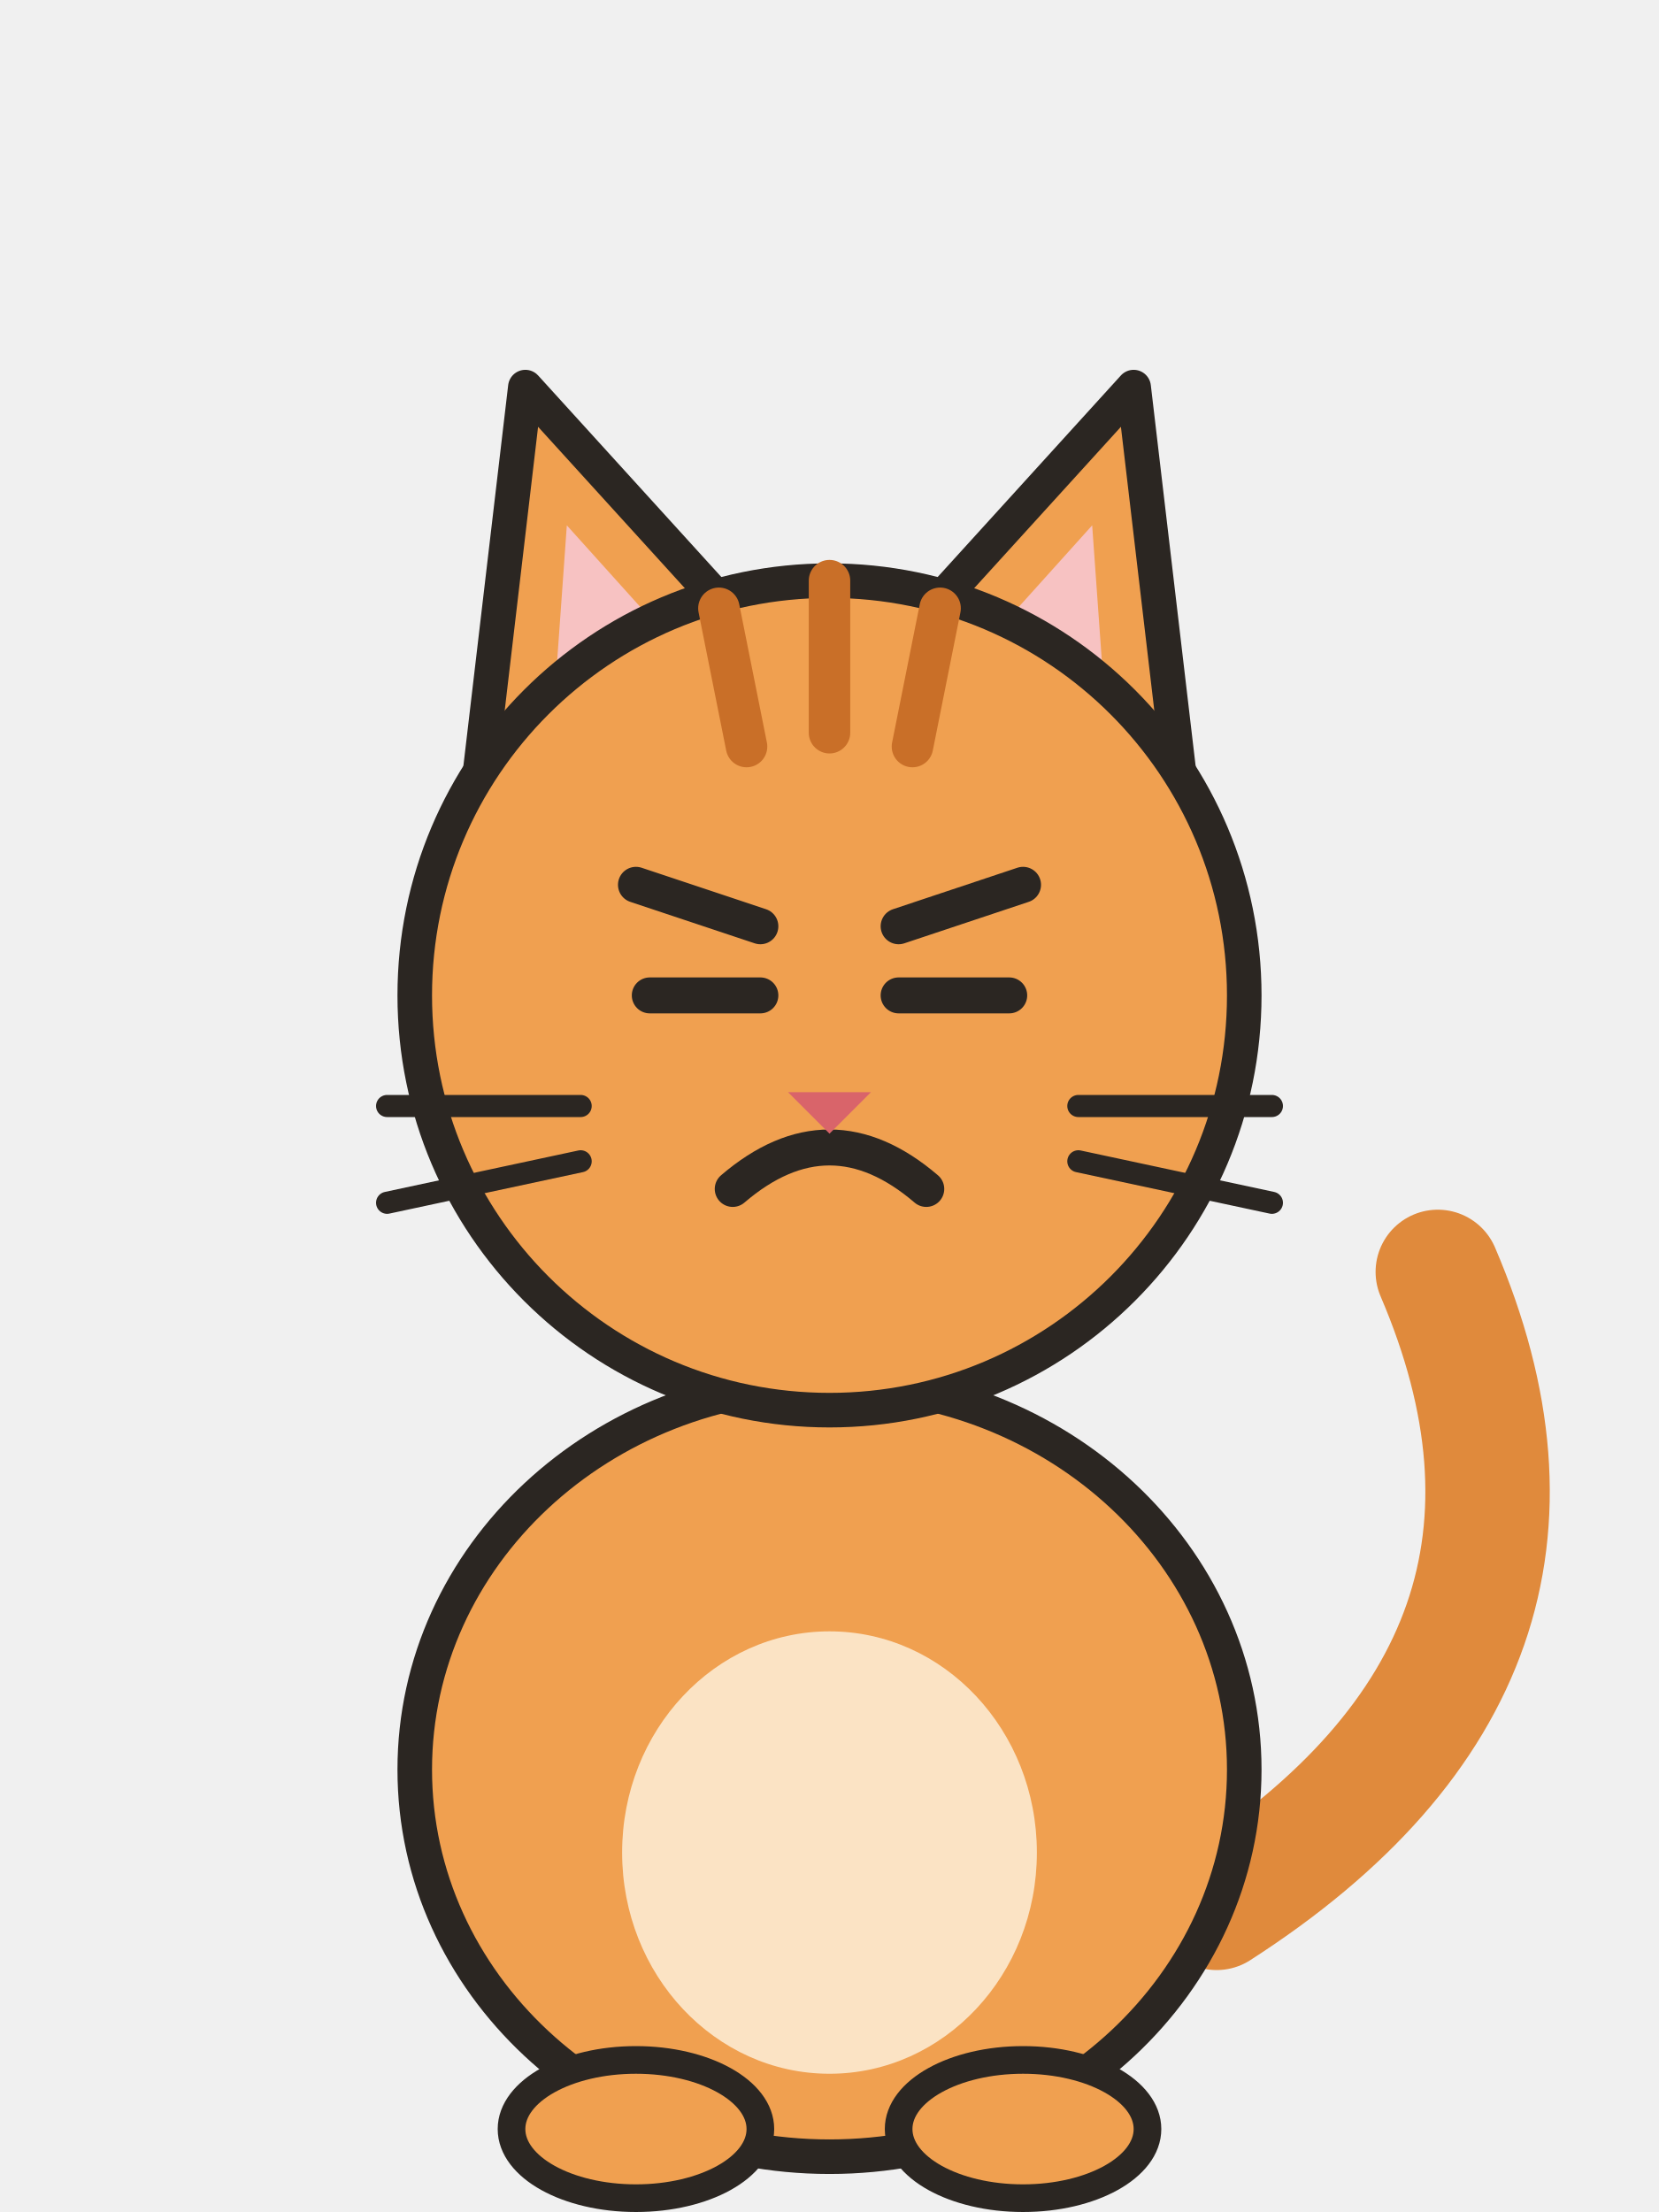
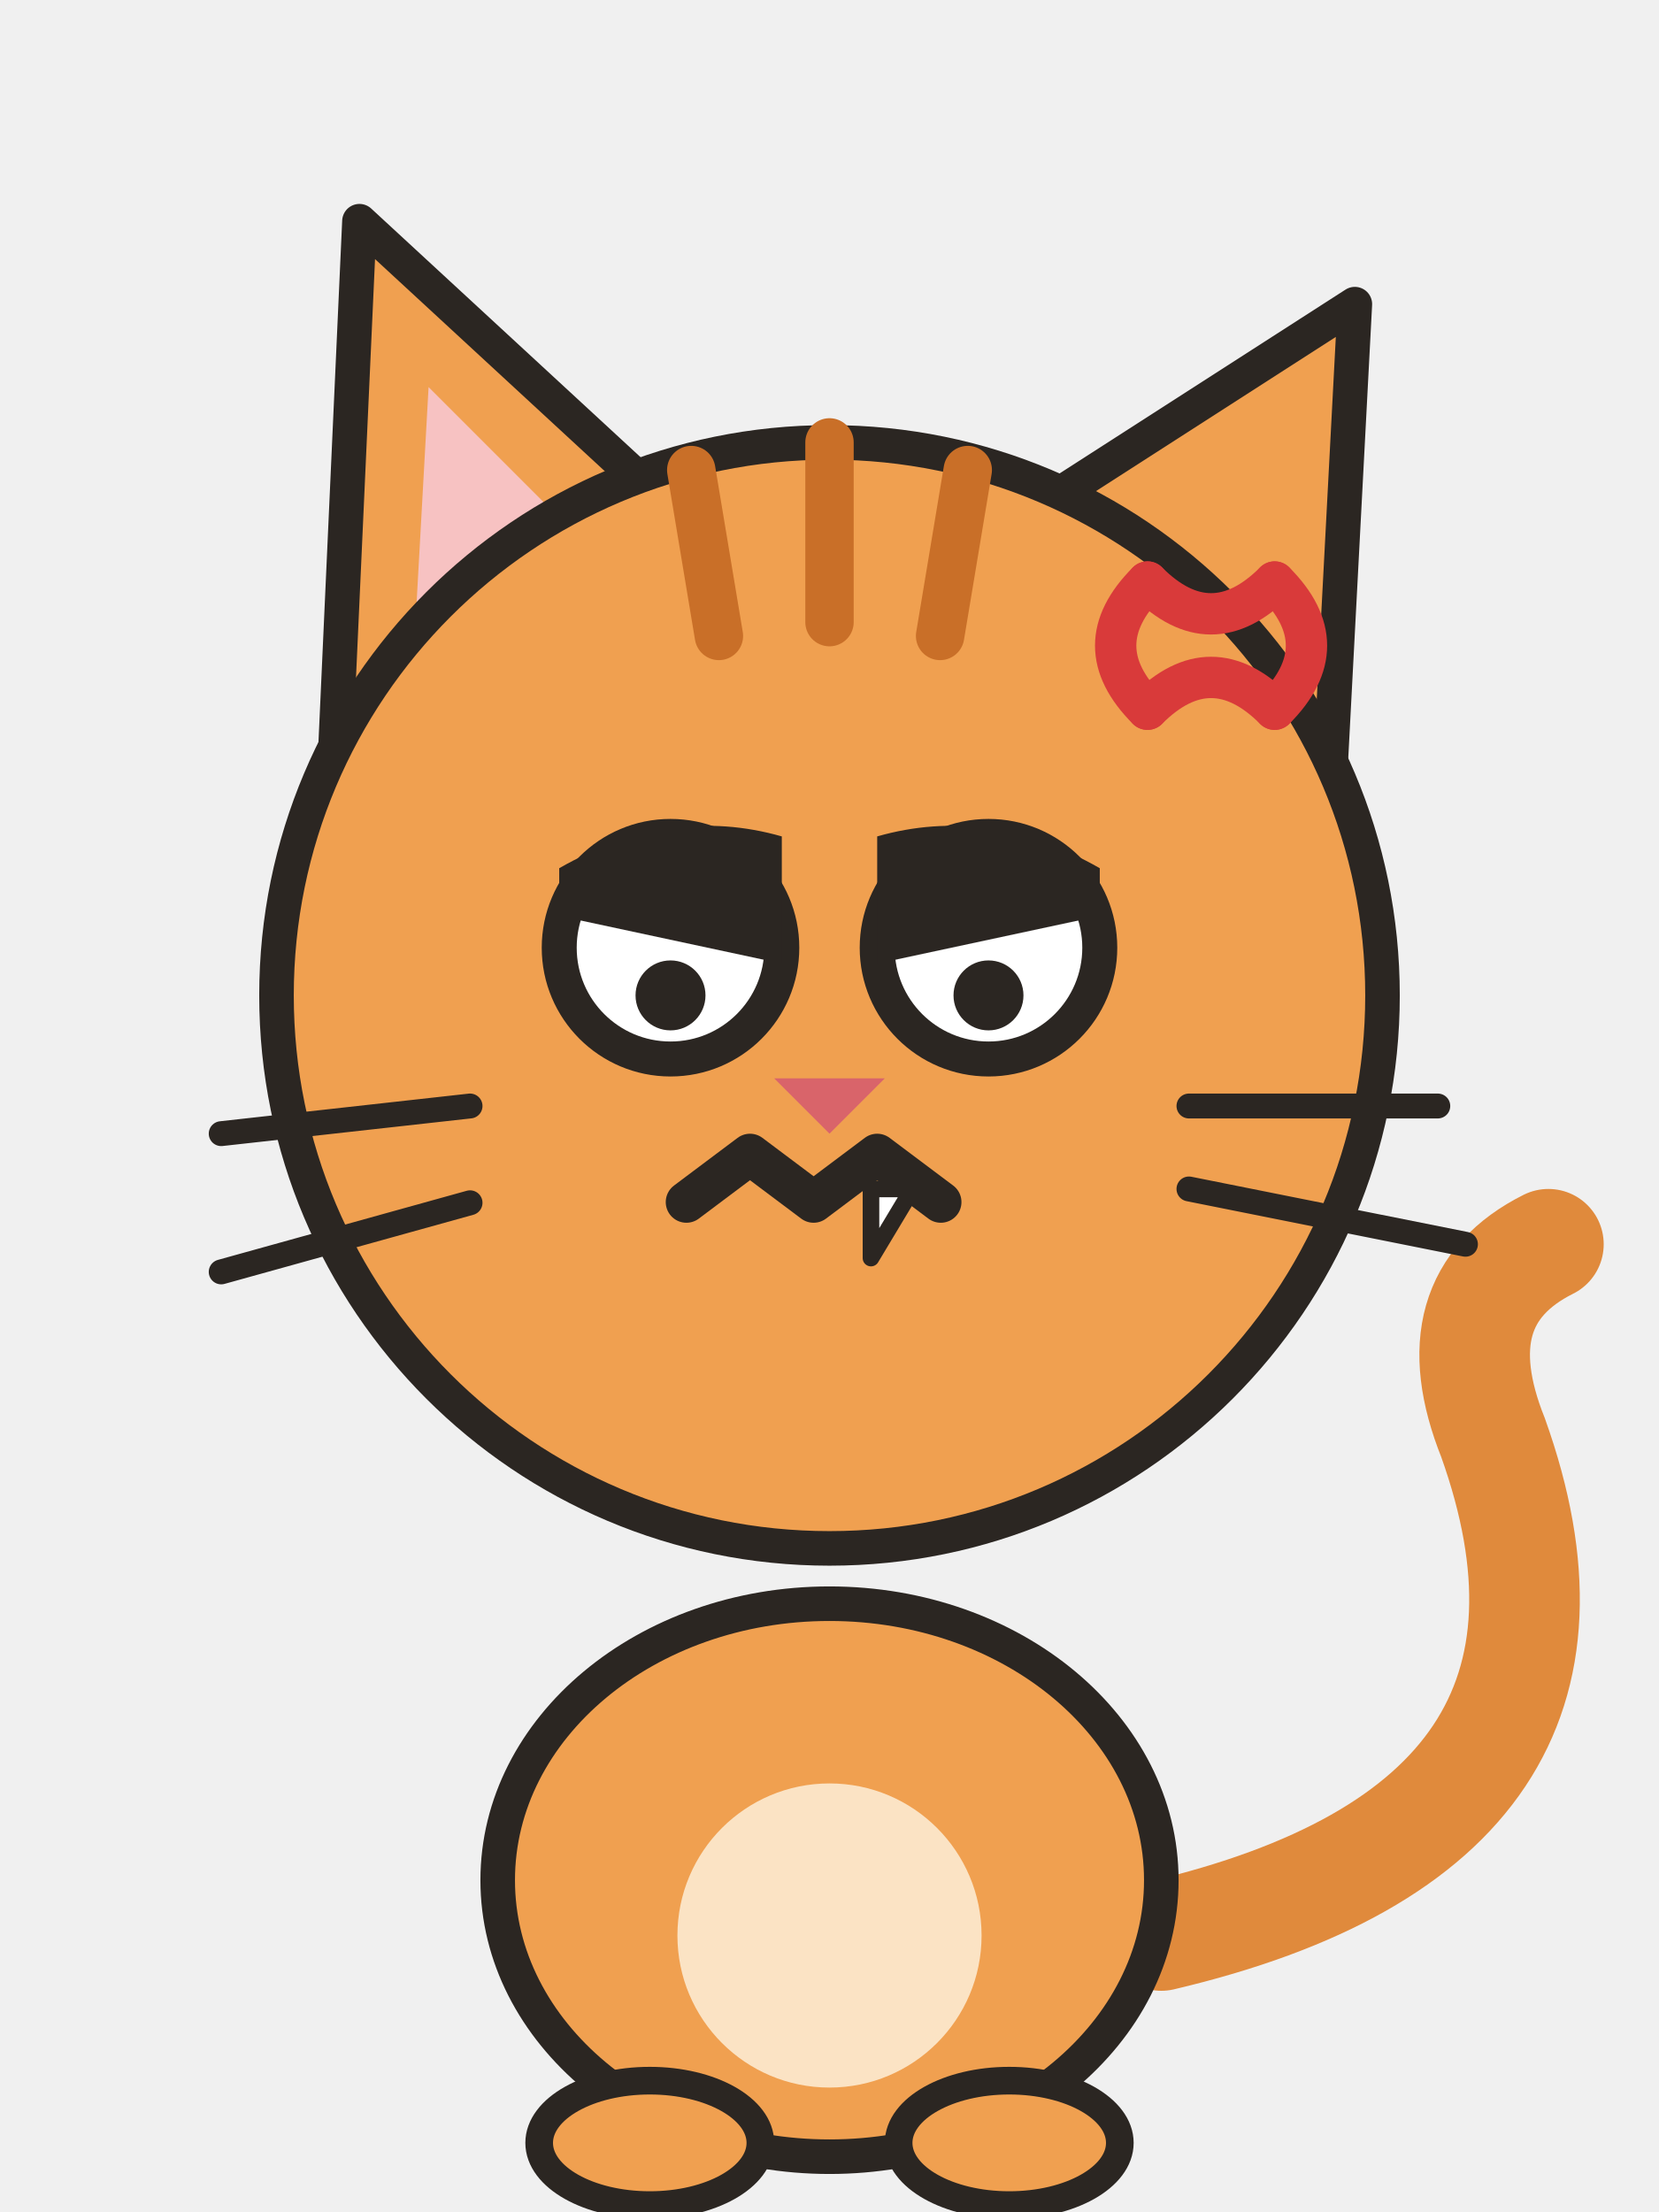
- <svg xmlns="http://www.w3.org/2000/svg" viewBox="0 0 120 160" width="120" height="160">
-   <path d="M88 138 Q116 120 104 92" stroke="#e08a3c" stroke-width="9" stroke-linecap="round" fill="none" />
-   <ellipse cx="60" cy="128" rx="30" ry="28" fill="#f0a050" stroke="#2b2622" stroke-width="2.5" />
-   <ellipse cx="60" cy="134" rx="15" ry="16" fill="#fbe3c4" />
-   <ellipse cx="46" cy="154" rx="9" ry="5" fill="#f0a050" stroke="#2b2622" stroke-width="2" />
-   <ellipse cx="74" cy="154" rx="9" ry="5" fill="#f0a050" stroke="#2b2622" stroke-width="2" />
-   <path d="M34 62 L38 28 L58 50 Z" fill="#f0a050" stroke="#2b2622" stroke-width="2.5" stroke-linejoin="round" />
-   <path d="M86 62 L82 28 L62 50 Z" fill="#f0a050" stroke="#2b2622" stroke-width="2.5" stroke-linejoin="round" />
-   <path d="M40 52 L41 38 L50 48 Z" fill="#f7c2c2" />
-   <path d="M80 52 L79 38 L70 48 Z" fill="#f7c2c2" />
-   <circle cx="60" cy="72" r="30" fill="#f0a050" stroke="#2b2622" stroke-width="2.5" />
-   <path d="M52 44 L54 54 M60 42 L60 53 M68 44 L66 54" stroke="#c96f28" stroke-width="3" stroke-linecap="round" />
-   <path d="M28 80 L42 80 M28 87 L42 84 M92 80 L78 80 M92 87 L78 84" stroke="#2b2622" stroke-width="1.6" stroke-linecap="round" />
-   <path d="M46 64 L55 67" stroke="#2b2622" stroke-width="2.6" stroke-linecap="round" fill="none" />
-   <path d="M74 64 L65 67" stroke="#2b2622" stroke-width="2.6" stroke-linecap="round" fill="none" />
-   <path d="M47 72 L55 72" stroke="#2b2622" stroke-width="2.6" stroke-linecap="round" fill="none" />
-   <path d="M65 72 L73 72" stroke="#2b2622" stroke-width="2.6" stroke-linecap="round" fill="none" />
-   <path d="M53 86 Q60 80 67 86" stroke="#2b2622" stroke-width="2.6" stroke-linecap="round" fill="none" />
-   <path d="M57 79 L63 79 L60 82 Z" fill="#d9646a" />
+ <svg xmlns="http://www.w3.org/2000/svg" overflow="visible" viewBox="0 0 120 160" width="120" height="160">
+   <path d="M84 140 Q118 132 108 104 Q104 94 112 90" stroke="#e08a3c" stroke-width="8" stroke-linecap="round" fill="none" />
+   <ellipse cx="60" cy="136" rx="24" ry="20" fill="#f0a050" stroke="#2b2622" stroke-width="2.5" />
+   <ellipse cx="60" cy="140" rx="11" ry="11" fill="#fbe3c4" />
+   <ellipse cx="47" cy="155" rx="8" ry="4.5" fill="#f0a050" stroke="#2b2622" stroke-width="2" />
+   <ellipse cx="73" cy="155" rx="8" ry="4.5" fill="#f0a050" stroke="#2b2622" stroke-width="2" />
+   <path d="M24 60 L26 16 L52 40 Z" fill="#f0a050" stroke="#2b2622" stroke-width="2.5" stroke-linejoin="round" />
+   <path d="M96 60 L98 22 L70 40 Z" fill="#f0a050" stroke="#2b2622" stroke-width="2.5" stroke-linejoin="round" />
+   <path d="M30 46 L31 28 L43 40 Z" fill="#f7c2c2" />
+   <circle cx="60" cy="72" r="40" fill="#f0a050" stroke="#2b2622" stroke-width="2.5" />
+   <path d="M50 34 L52 46 M60 32 L60 45 M70 34 L68 46" stroke="#c96f28" stroke-width="3.5" stroke-linecap="round" />
+   <path d="M16 82 L34 80 M16 92 L34 87 M104 80 L86 80 M106 90 L86 86" stroke="#2b2622" stroke-width="1.8" stroke-linecap="round" />
+   <circle cx="48.5" cy="68.55" r="8.05" fill="#fff" stroke="#2b2622" stroke-width="2.53" />
+   <circle cx="71.5" cy="68.55" r="8.05" fill="#fff" stroke="#2b2622" stroke-width="2.53" />
+   <path d="M40.45 66.25 L56.55 69.7 L56.55 60.5 Q48.5 58.2 40.45 62.8 Z" fill="#2b2622" />
+   <path d="M79.55 66.25 L63.45 69.7 L63.45 60.5 Q71.5 58.2 79.55 62.8 Z" fill="#2b2622" />
+   <circle cx="48.5" cy="72" r="2.53" fill="#2b2622" />
+   <circle cx="71.5" cy="72" r="2.53" fill="#2b2622" />
+   <path d="M49.65 86.95 L54.25 83.5 L58.85 86.95 L63.45 83.5 L68.05 86.95" stroke="#2b2622" stroke-width="2.99" stroke-linecap="round" stroke-linejoin="round" fill="none" />
+   <g stroke="#d93a3a" stroke-width="2.99" stroke-linecap="round" fill="none">
+     <path d="M83 42.1 Q87.6 46.7 92.2 42.1" />
+     <path d="M83 51.3 Q87.6 46.7 92.2 51.3" />
+     <path d="M83 42.1 Q78.4 46.7 83 51.3" />
+     <path d="M92.2 42.1 Q96.8 46.7 92.2 51.3" />
+   </g>
+   <path d="M56 78 L64 78 L60 82 Z" fill="#d9646a" />
+   <path d="M63 86 L63 91 L66 86 Z" fill="#fff" stroke="#2b2622" stroke-width="1.2" stroke-linejoin="round" />
</svg>
